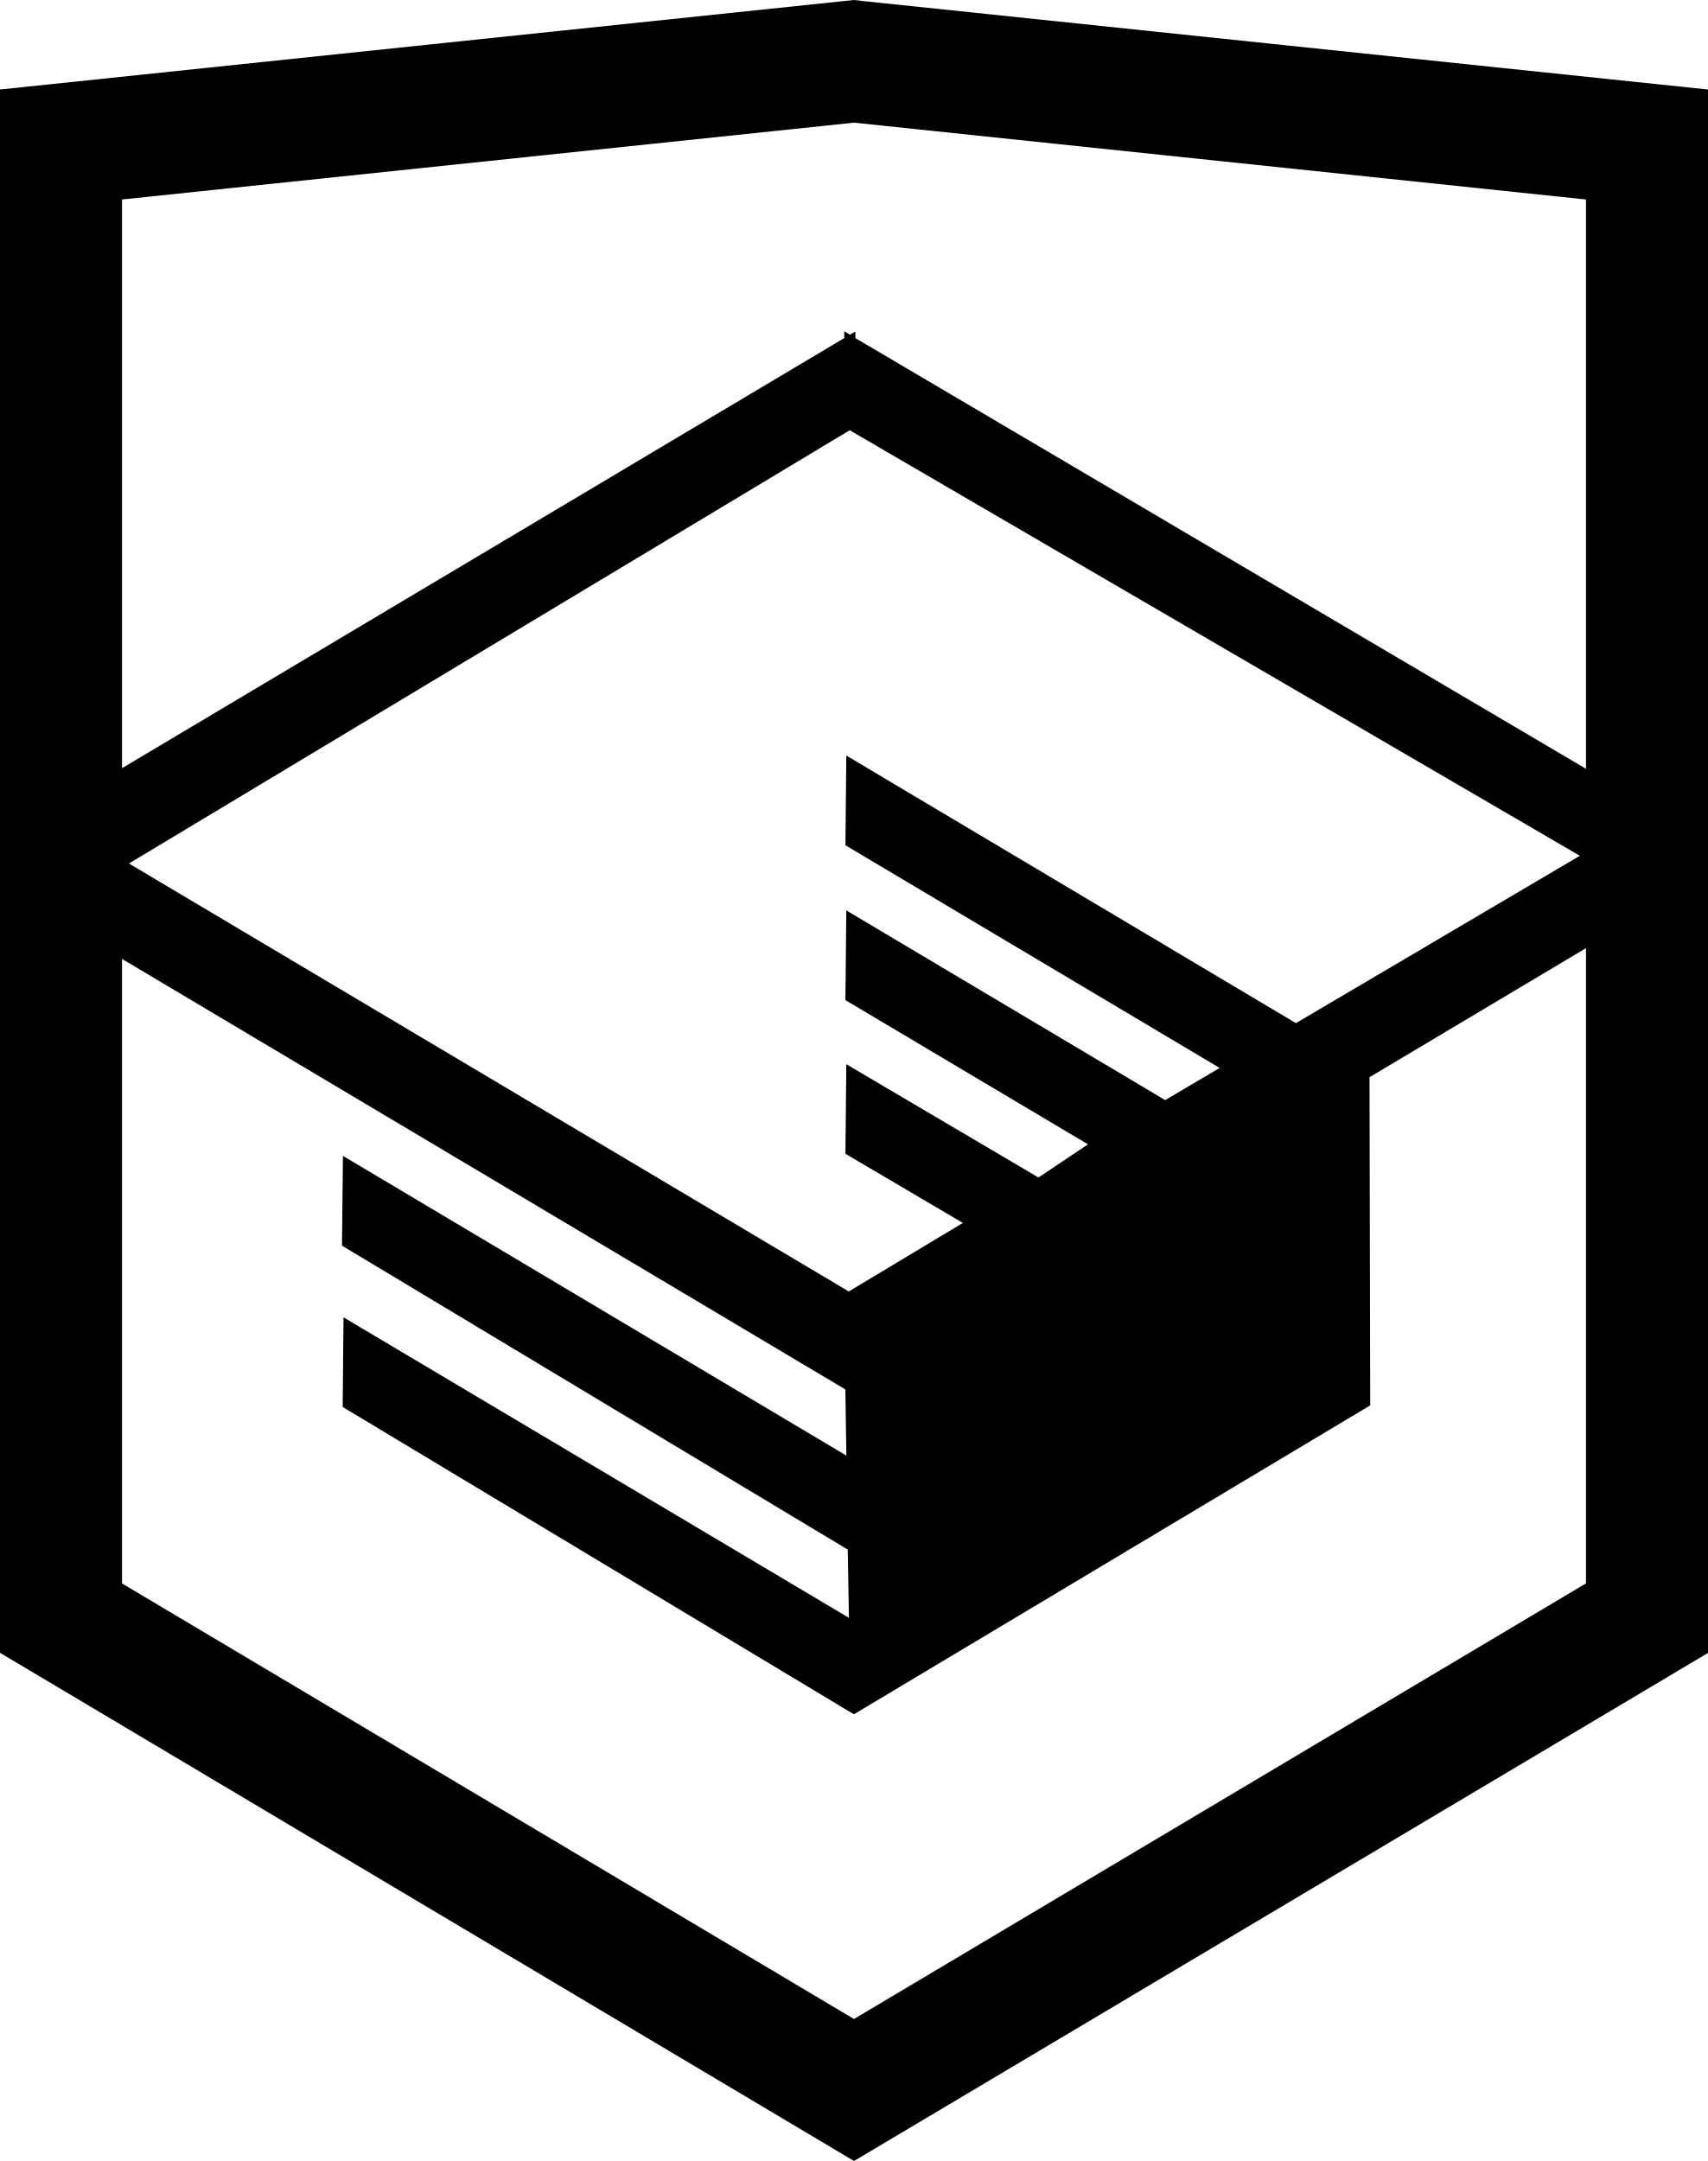
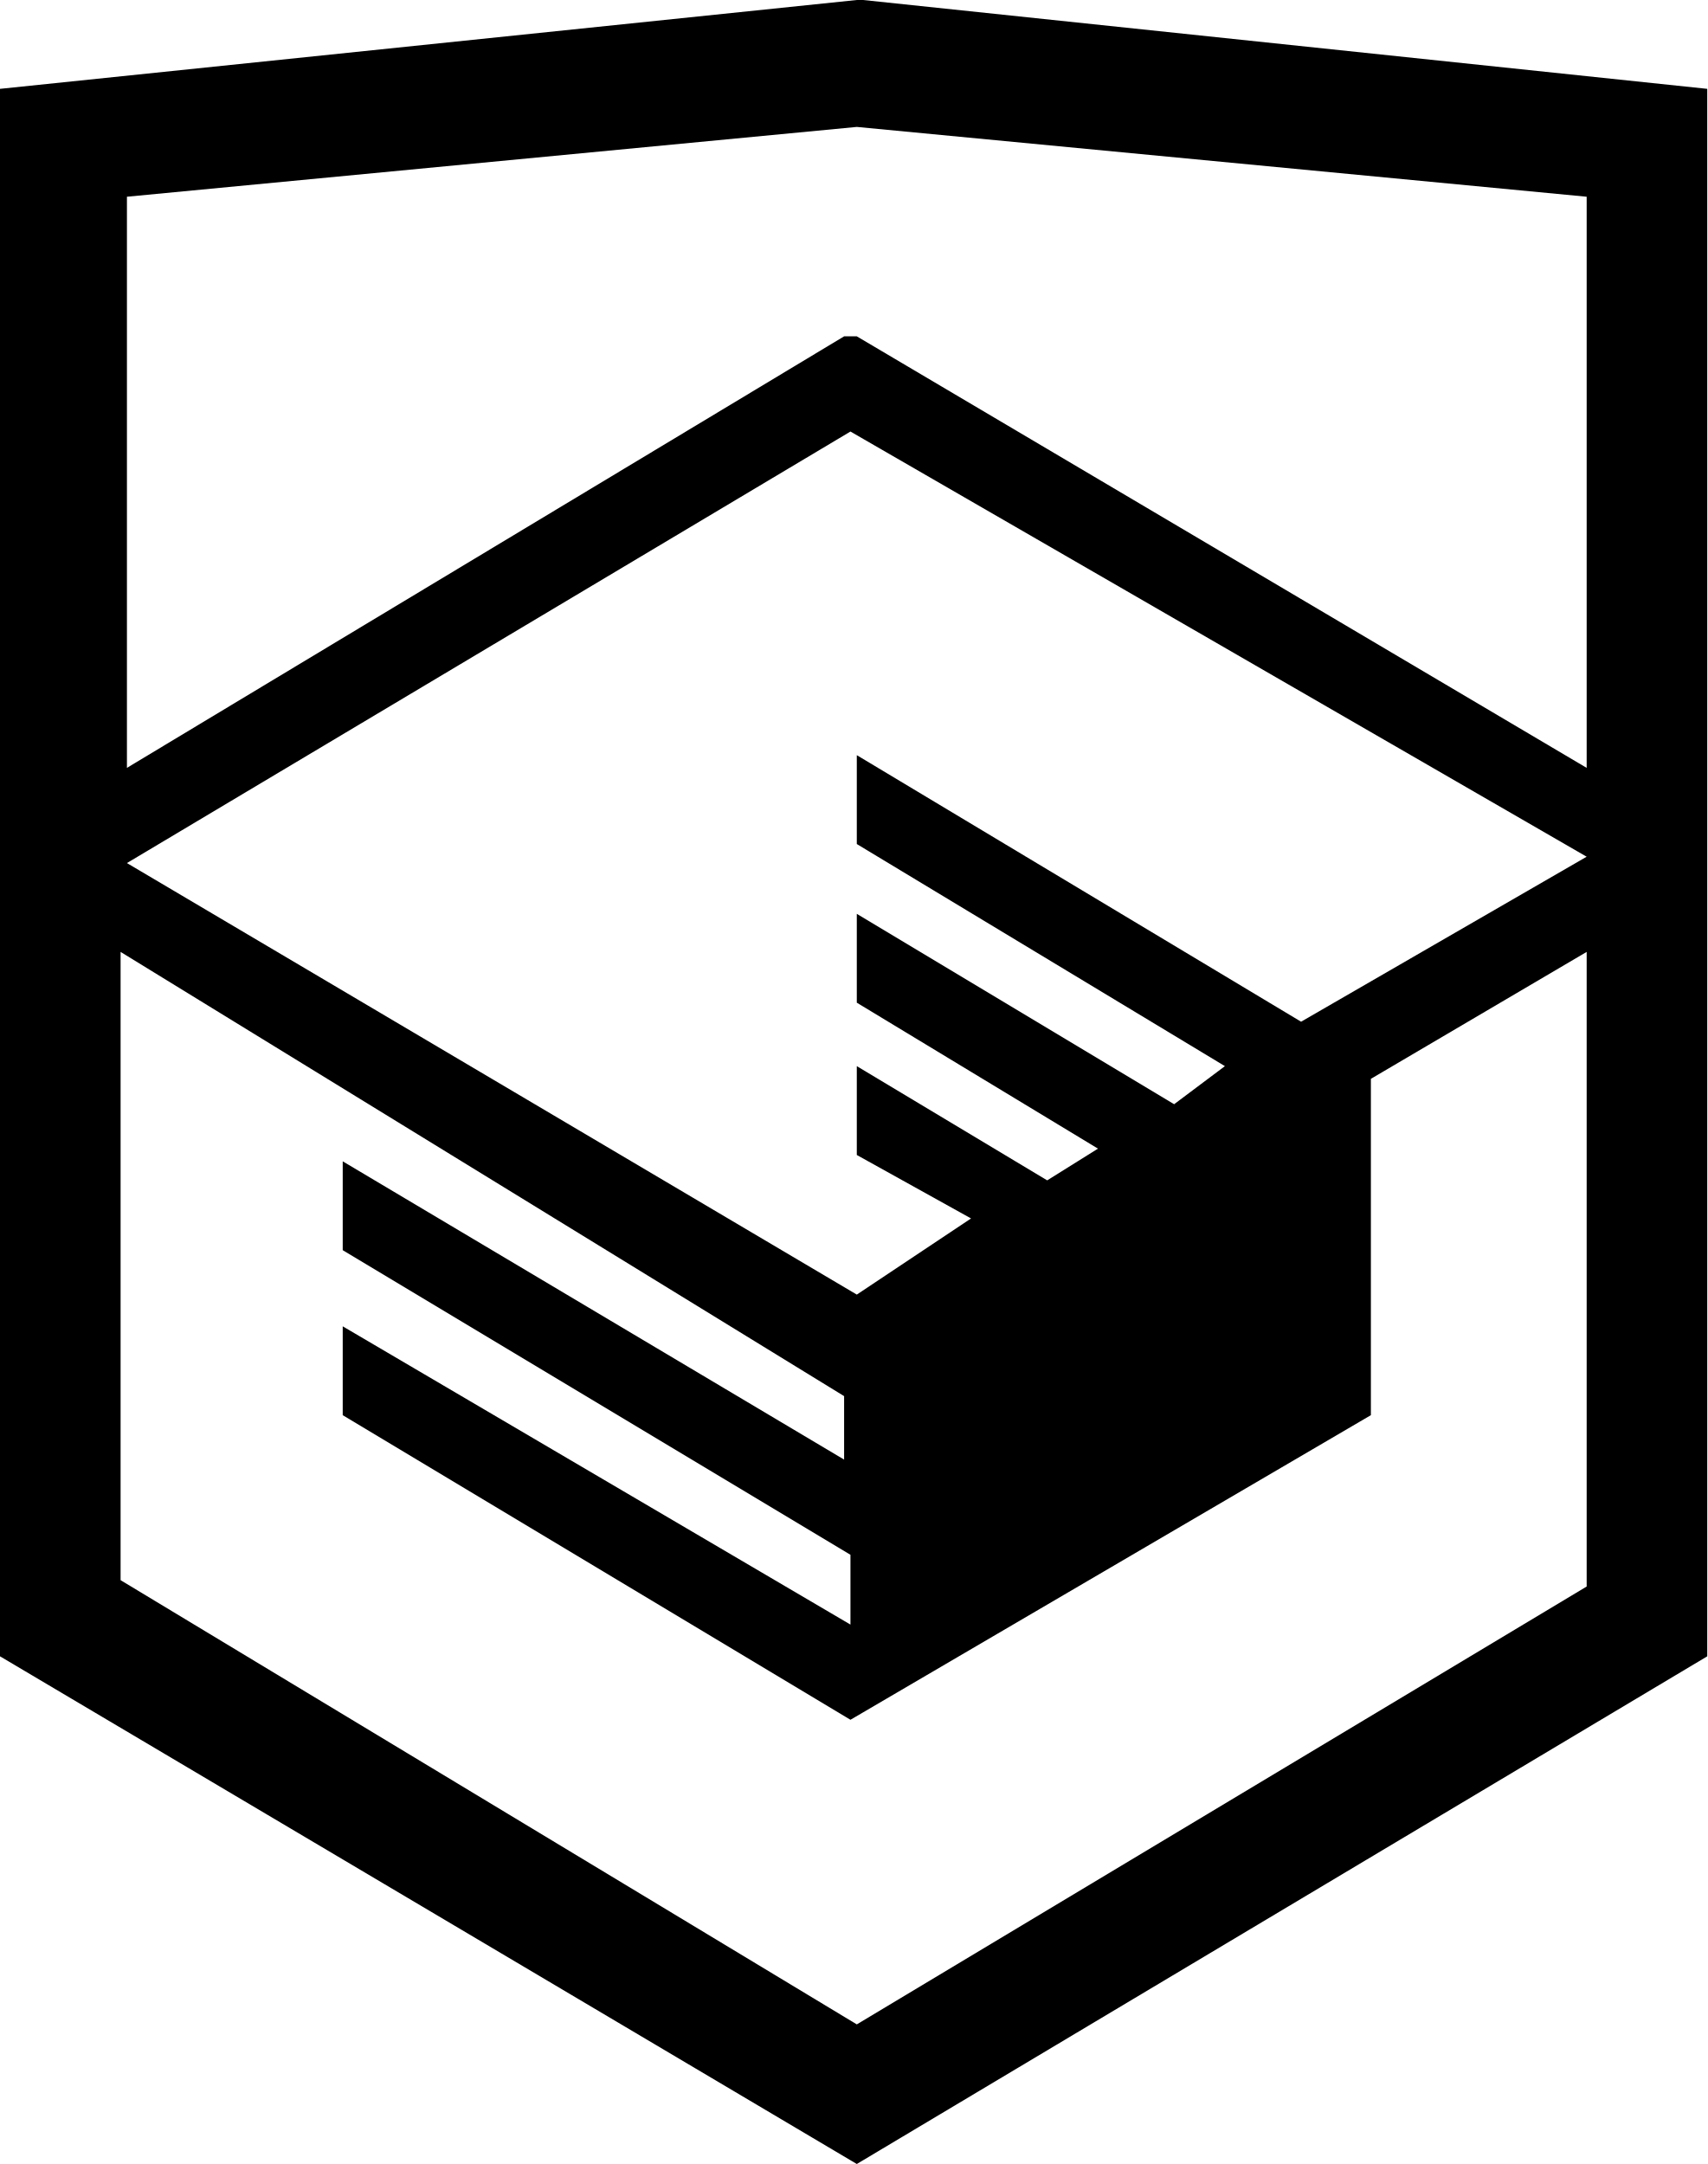
- <svg xmlns="http://www.w3.org/2000/svg" version="1.1" id="Layer_1" x="0px" y="0px" width="26.943px" height="34.09px" viewBox="0 0 26.943 34.09" enable-background="new 0 0 26.943 34.09" xml:space="preserve">
-   <path d="M13.62,0.017L13.472,0L0,1.412v24.661l13.473,8.017l13.43-7.99l0.042-0.025V1.412L13.62,0.017z M25.019,12.127L13.495,5.334 L13.494,5.23l-0.087,0.05l-0.088-0.056v0.109L1.925,12.118V3.147l11.548-1.212l11.547,1.212V12.127z M13.405,6.787L24.923,13.5 l-4.479,2.64l-7.093-4.221l-0.014,1.415l5.904,3.513l-0.86,0.507l-5.03-2.992l-0.014,1.415l3.827,2.275l-0.782,0.523l-3.031-1.787 l-0.014,1.413l1.853,1.091l-1.8,1.081L2.034,13.622L13.405,6.787z M1.925,15.127l11.411,6.791l0.016,1.044L5.41,18.234L5.395,19.65 l7.979,4.795l0.018,1.076l-7.973-4.74l-0.013,1.414l8.021,4.822l0.046,0.025l8.143-4.872l-0.011-5.177l3.415-2.036v10.021 L13.472,31.85L1.925,24.979V15.127z" />
+ <svg xmlns="http://www.w3.org/2000/svg" width="26.9" height="34.1">
+   <path d="M13.6 0h-.1L0 1.4v24.7l13.5 8 13.4-8V1.4L13.6 0zM25 12.1L13.5 5.3h-.2L2 12.1v-9L13.5 2 25 3.1v9zM13.4 6.8L25 13.5l-4.5 2.6-7-4.2v1.4l5.8 3.5-.8.6-5-3v1.4l3.8 2.3-.8.5-3-1.8v1.4l1.8 1-1.8 1.2L2 13.6l11.4-6.8zM1.9 15L13.3 22v1l-7.9-4.7v1.4l8 4.8v1.1l-8-4.7v1.4l8 4.8 8.2-4.8V17l3.4-2v10l-11.5 6.9-11.6-7v-9.8z" />
</svg>
